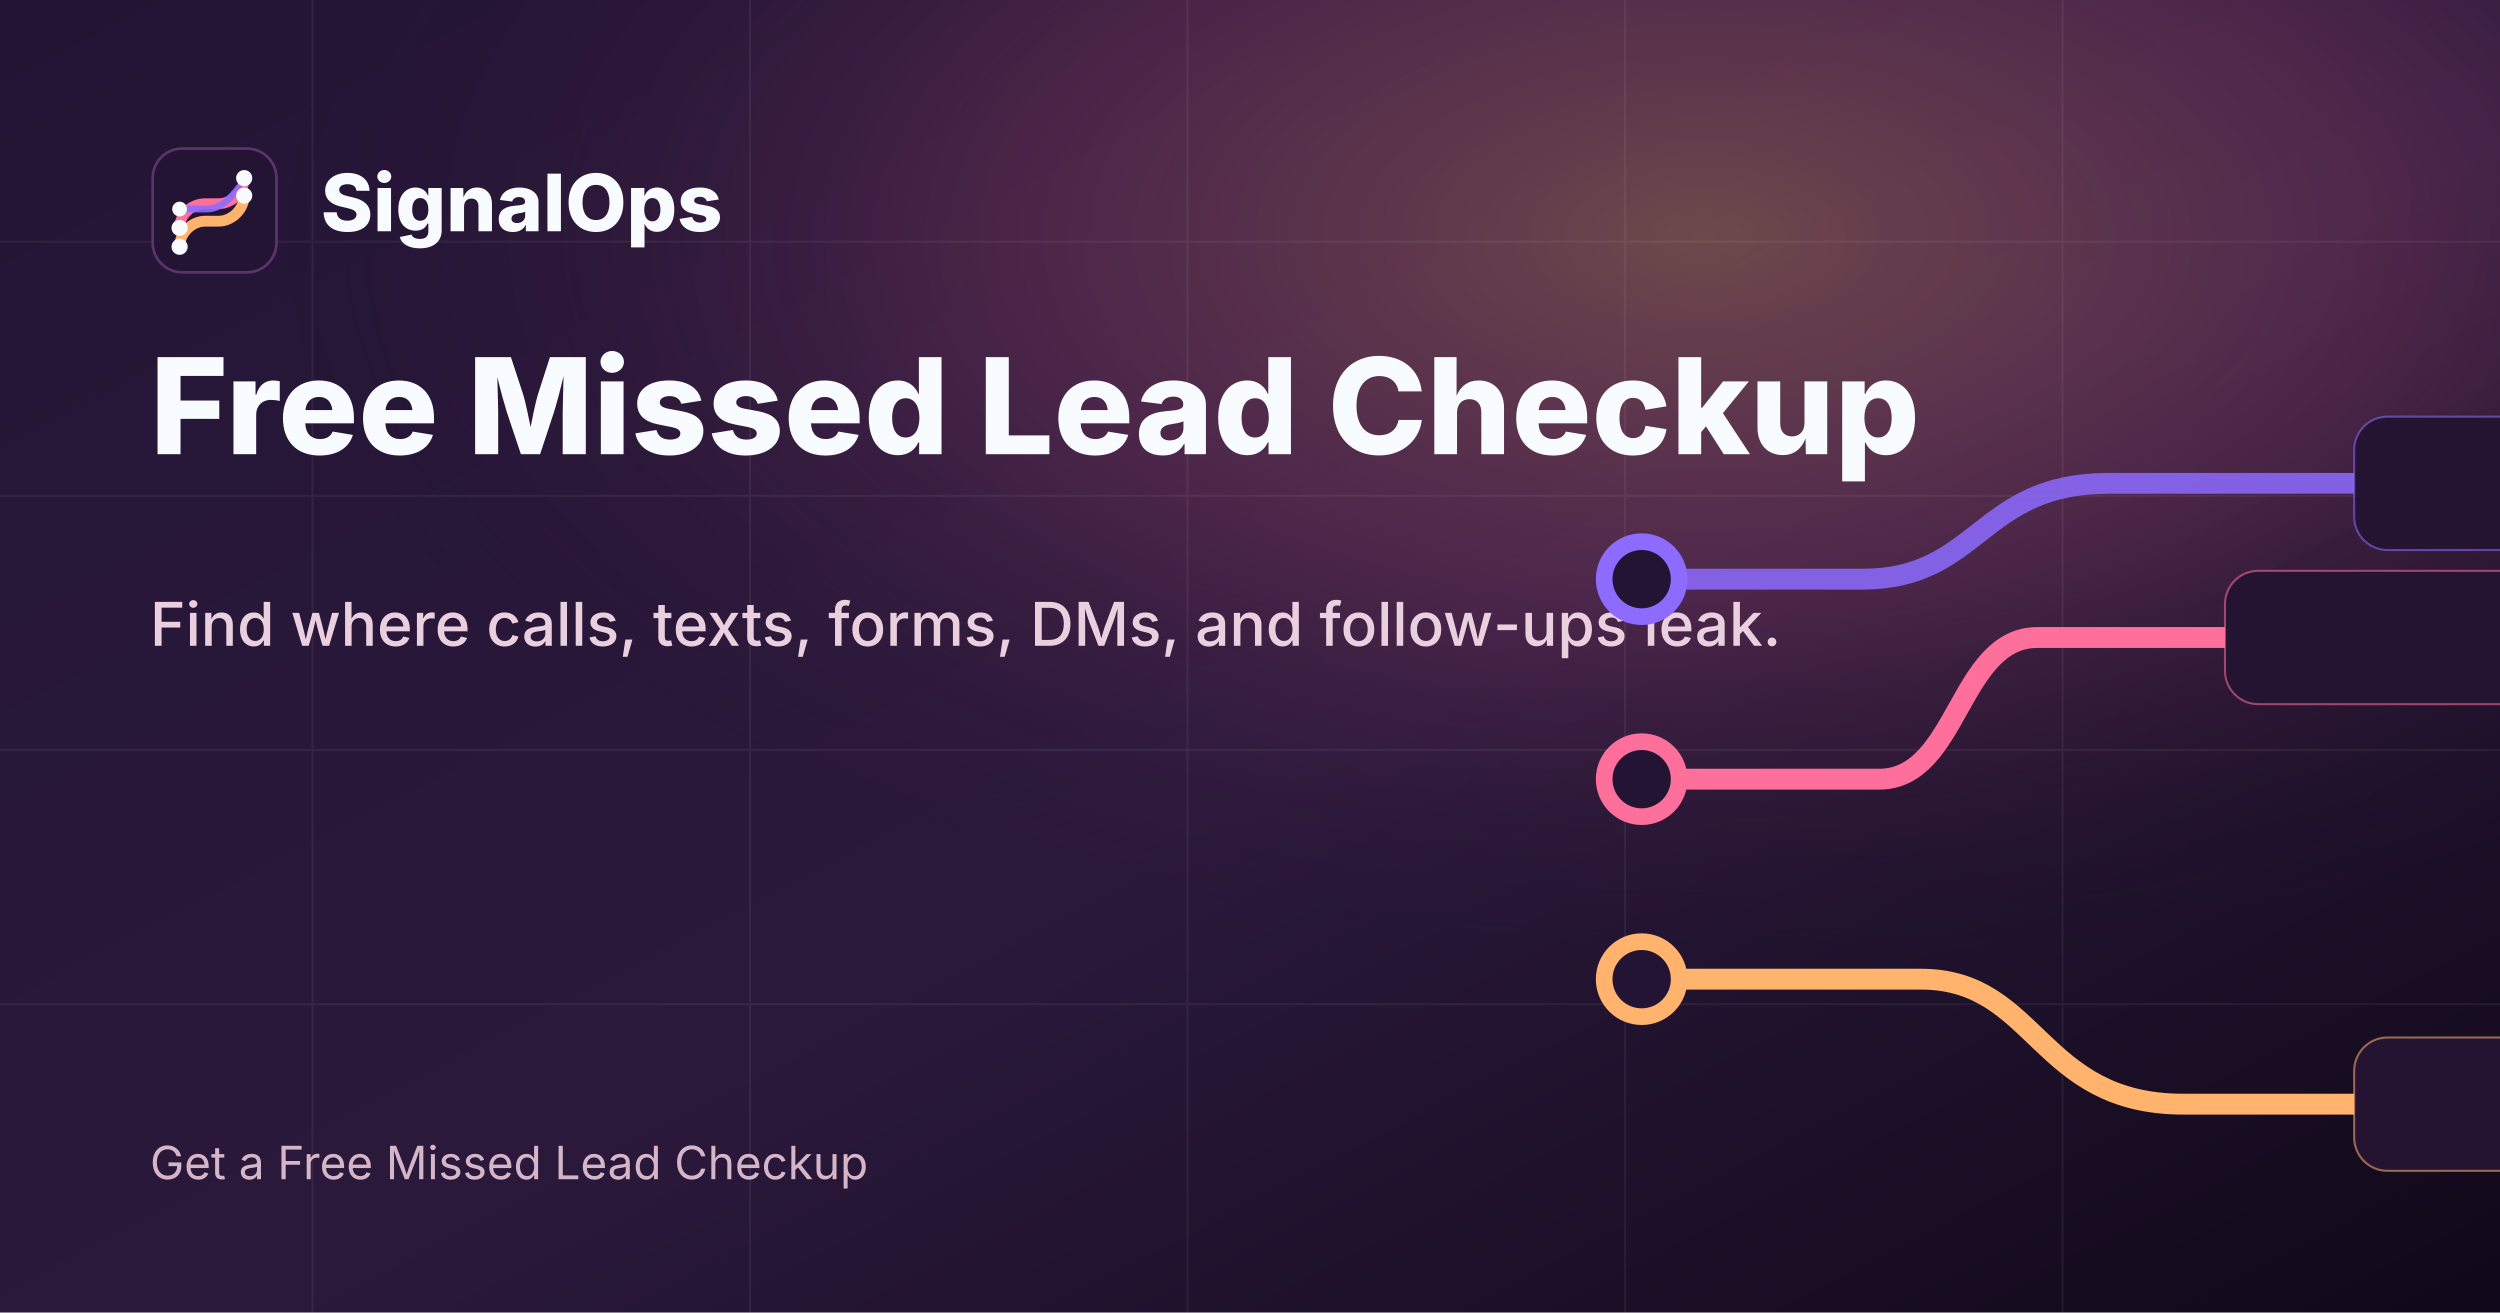
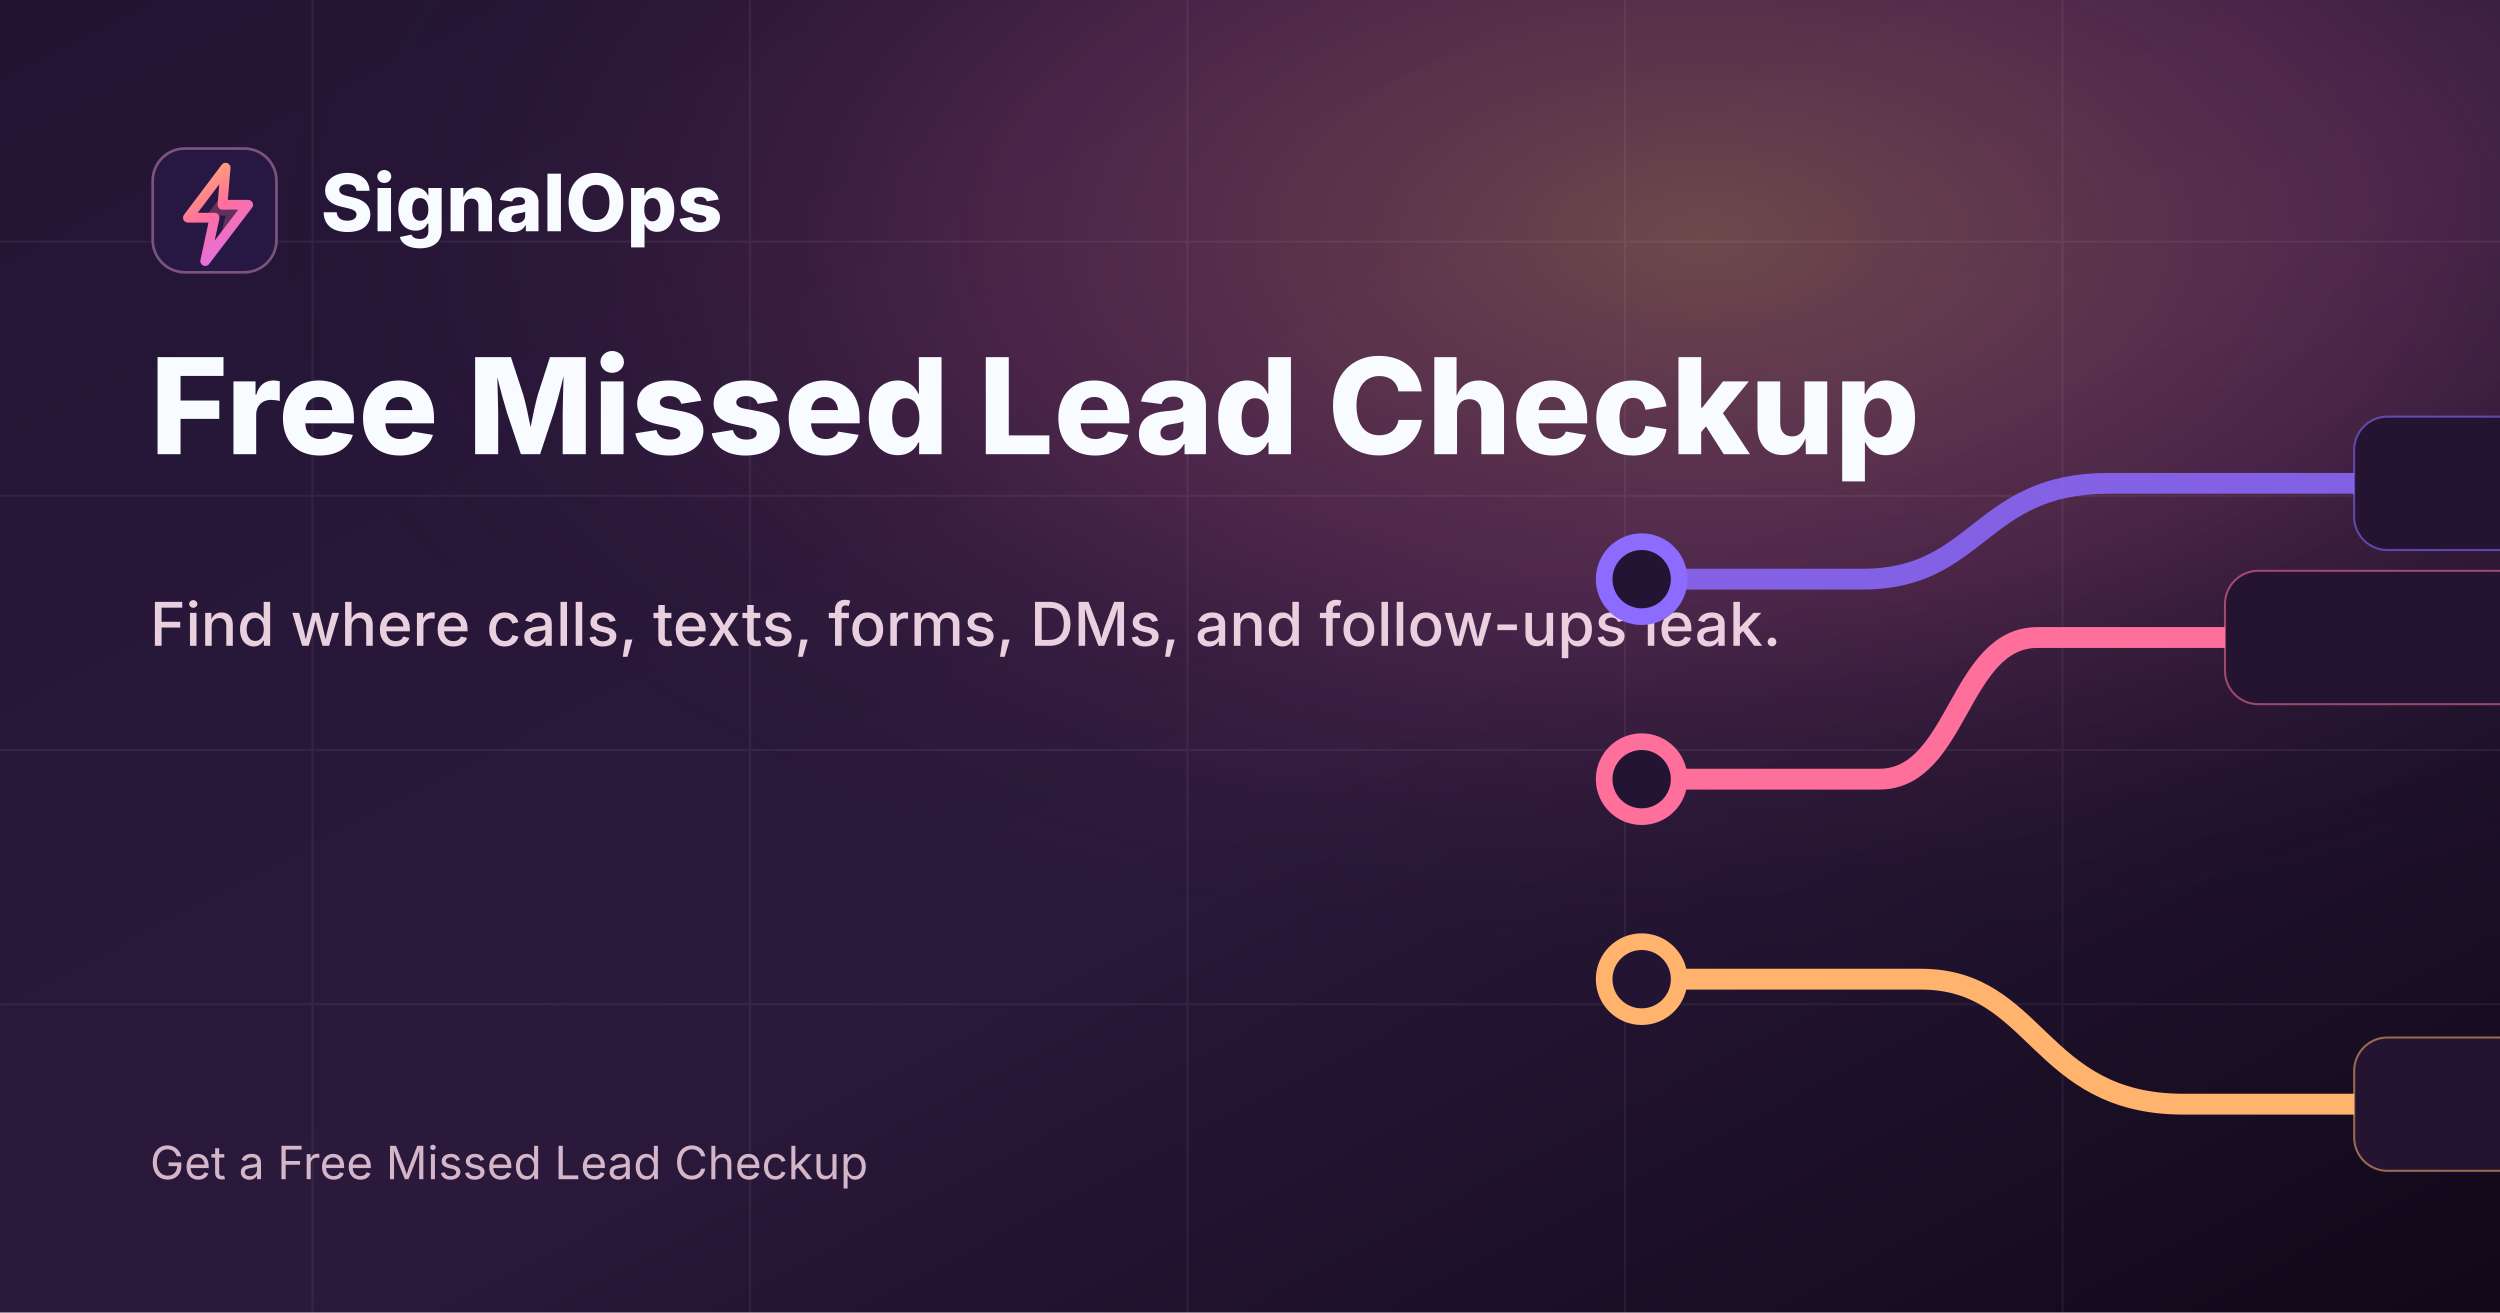
<svg xmlns="http://www.w3.org/2000/svg" width="1200" height="630" viewBox="0 0 1200 630" role="img" aria-labelledby="title desc">
  <defs>
    <linearGradient id="bg" x1="0" y1="0" x2="1" y2="1">
      <stop offset="0" stop-color="#231434" />
      <stop offset="0.55" stop-color="#2b193c" />
      <stop offset="1" stop-color="#100818" />
    </linearGradient>
    <radialGradient id="glow" cx="68%" cy="18%" r="58%">
      <stop offset="0" stop-color="#ffb36d" stop-opacity="0.32" />
      <stop offset="0.48" stop-color="#ff6f9c" stop-opacity="0.16" />
      <stop offset="1" stop-color="#100818" stop-opacity="0" />
    </radialGradient>
+     <linearGradient id="boltLogo" x1="18" y1="10" x2="48" y2="56" gradientUnits="userSpaceOnUse">
+       <stop stop-color="#ffb36d" />
+       <stop offset="0.45" stop-color="#ff6f9c" />
+       <stop offset="1" stop-color="#d770ff" />
+     </linearGradient>
  </defs>
  <rect width="1200" height="630" fill="url(#bg)" />
  <rect width="1200" height="630" fill="url(#glow)" />
  <path d="M0 116H1200M0 238H1200M0 360H1200M0 482H1200M150 0V630M360 0V630M570 0V630M780 0V630M990 0V630" stroke="#ffffff" stroke-opacity="0.055" />
  <g transform="translate(72 70)">
-     <rect x="1.29" y="1.29" width="59.42" height="59.42" rx="14.21" fill="#231434" stroke="#5b346d" stroke-width="1.29" />
-     <path d="M14.21 39.4C14.21 32.94 20.02 27.77 26.48 27.77H32.94C39.4 27.77 45.21 21.96 45.21 15.5" stroke="#ff6f9c" stroke-width="5.17" stroke-linecap="round" fill="none" />
-     <path d="M14.21 48.44C14.21 41.98 20.02 36.17 26.48 36.17H32.94C39.4 36.17 45.21 30.35 45.21 23.9" stroke="#ffb36d" stroke-width="5.17" stroke-linecap="round" fill="none" />
-     <path d="M14.21 30.35H27.13C33.58 30.35 38.1 25.83 42.63 20.02" stroke="#8d6bff" stroke-width="3.23" stroke-linecap="round" fill="none" opacity="0.9" />
-     <circle cx="14.21" cy="30.35" r="3.55" fill="#F8FBFF" />
-     <circle cx="14.21" cy="39.4" r="3.88" fill="#F8FBFF" />
-     <circle cx="14.21" cy="48.44" r="3.88" fill="#F8FBFF" />
-     <circle cx="45.21" cy="15.5" r="3.88" fill="#F8FBFF" />
-     <circle cx="45.21" cy="23.9" r="3.88" fill="#F8FBFF" />
+     <rect x="1.29" y="1.29" width="59.42" height="59.42" rx="15.5" fill="#261842" stroke="#9c6c93" stroke-opacity="0.72" stroke-width="1.29" />
+     <path d="M36.3 10.5 18.2 34.5H31l-4.5 20.8 20.6-27H34.8l1.5-17.8Z" fill="none" stroke="url(#boltLogo)" stroke-width="4.7" stroke-linejoin="round" />
+     <path d="M38 19 27 33.5h9.3l-3 12.5 10.4-15.5h-9L38 19Z" fill="url(#boltLogo)" opacity="0.28" />
    <text x="82" y="41" fill="#F8FBFF" font-family="Inter, Segoe UI, Arial, sans-serif" font-size="38" font-weight="760">SignalOps</text>
  </g>
  <g transform="translate(72 218)">
    <text fill="#F8FBFF" font-family="Inter, Segoe UI, Arial, sans-serif" font-size="64" font-weight="780">
      <tspan x="0" y="0">Free Missed Lead Checkup</tspan>
    </text>
    <text x="0" y="92" fill="#ead0df" font-family="Inter, Segoe UI, Arial, sans-serif" font-size="29" font-weight="520">Find where calls, texts, forms, DMs, and follow-ups leak.</text>
  </g>
  <g transform="translate(762 178)" fill="none" stroke-linecap="round" stroke-linejoin="round">
    <path d="M26 196H140C178 196 178 128 216 128H306" stroke="#ff6f9c" stroke-width="10" />
    <path d="M26 292H160C216 292 216 352 286 352H368" stroke="#ffb36d" stroke-width="10" />
    <path d="M26 100H132C188 100 188 54 250 54H368" stroke="#8d6bff" stroke-width="10" opacity="0.85" />
    <circle cx="26" cy="100" r="18" fill="#231434" stroke="#8d6bff" stroke-width="8" />
    <circle cx="26" cy="196" r="18" fill="#231434" stroke="#ff6f9c" stroke-width="8" />
    <circle cx="26" cy="292" r="18" fill="#231434" stroke="#ffb36d" stroke-width="8" />
    <rect x="368" y="22" width="190" height="64" rx="16" fill="#241331" stroke="#8d6bff" stroke-opacity="0.55" />
    <rect x="306" y="96" width="252" height="64" rx="16" fill="#241331" stroke="#ff6f9c" stroke-opacity="0.55" />
    <rect x="368" y="320" width="190" height="64" rx="16" fill="#241331" stroke="#ffb36d" stroke-opacity="0.55" />
  </g>
  <text x="72" y="566" fill="#d4b6c8" font-family="Inter, Segoe UI, Arial, sans-serif" font-size="22">Get a Free Missed Lead Checkup</text>
</svg>
